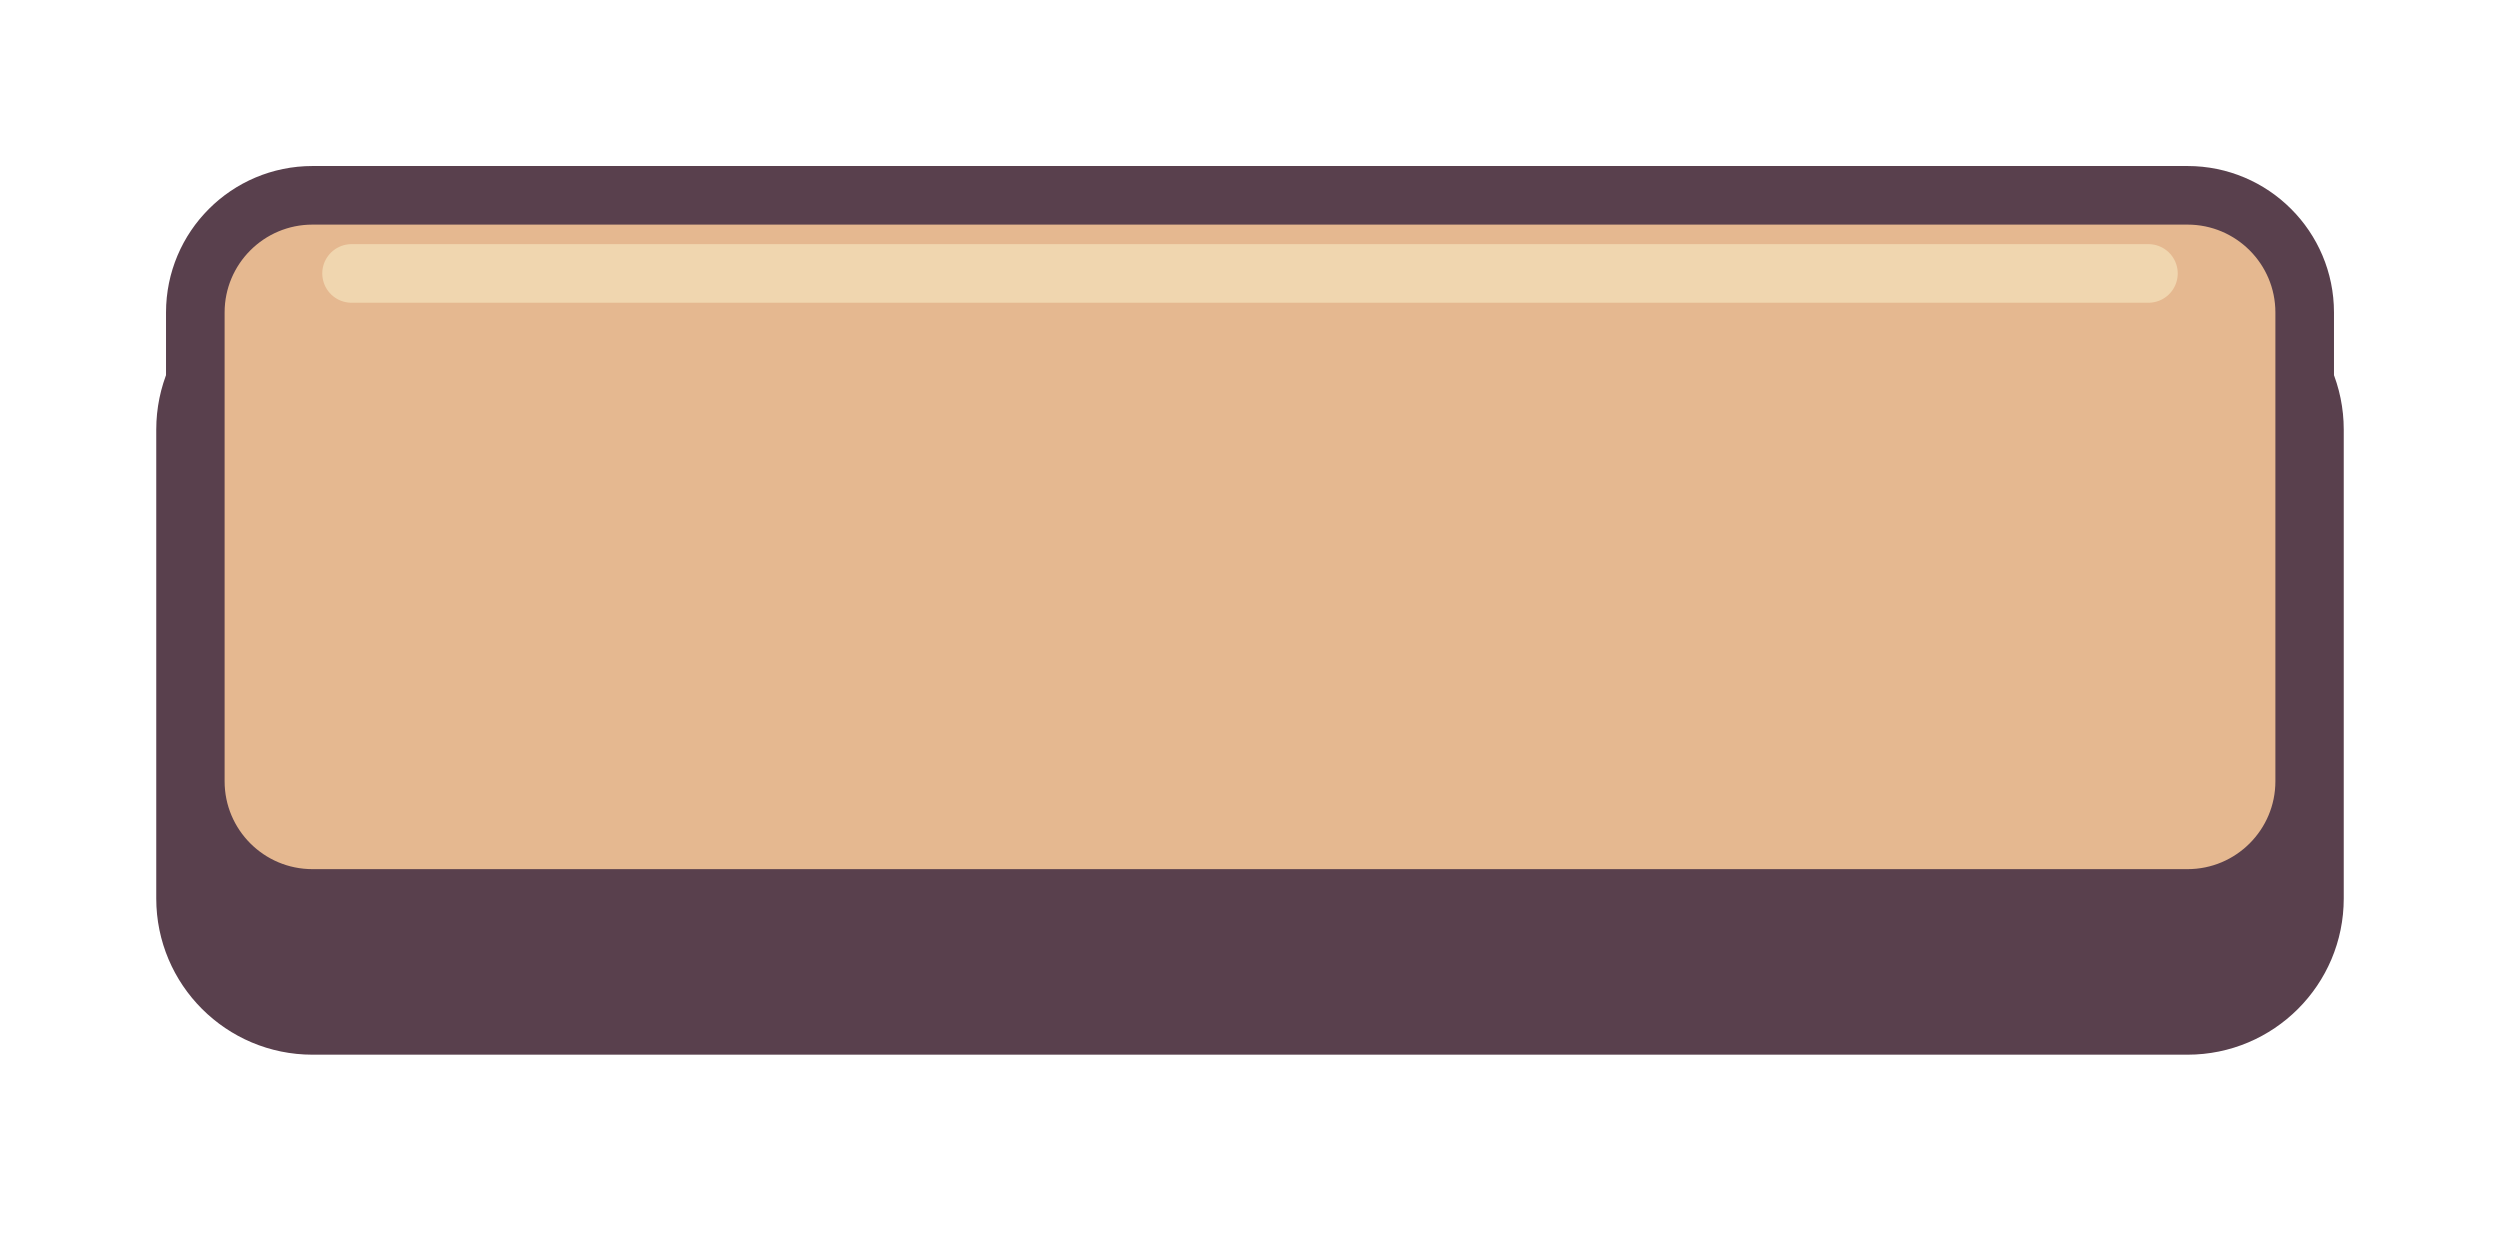
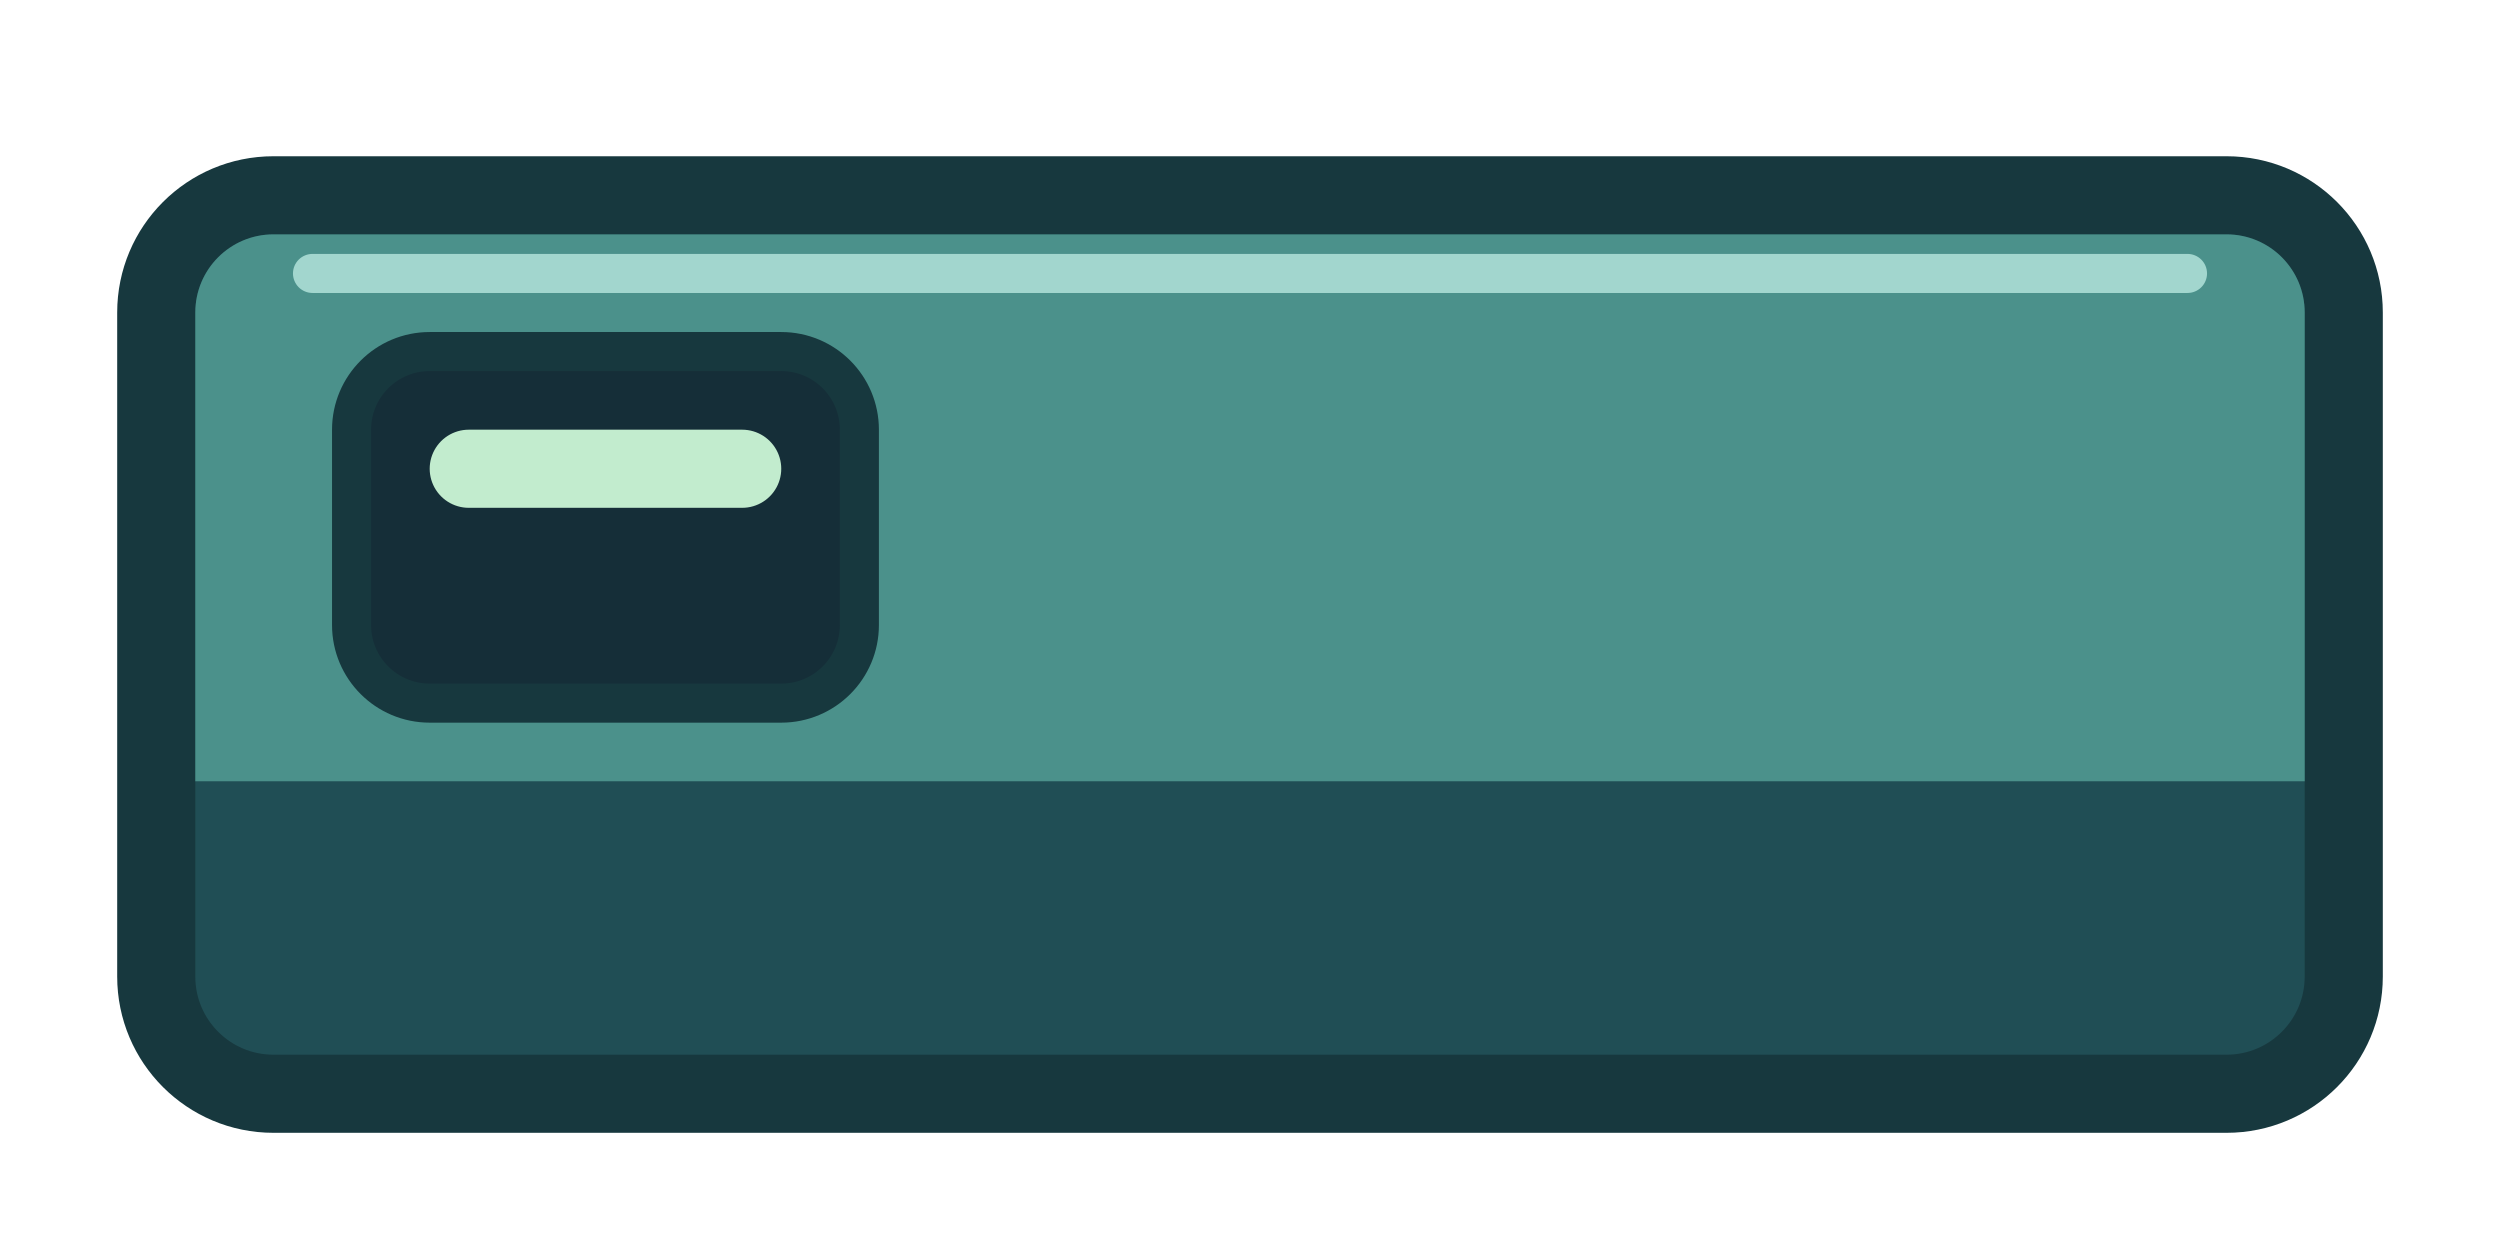
<svg xmlns="http://www.w3.org/2000/svg" viewBox="0 0 64 32">
-   <rect x="4" y="7" width="56" height="20" rx="4" fill="#59404d" />
-   <rect x="5" y="5" width="54" height="18" rx="3" fill="#e5b890" stroke="#59404d" stroke-width="1.5" />
-   <path d="M9 7h46" fill="none" stroke="#f0d6af" stroke-width="1.5" stroke-linecap="round" />
+   <rect x="4" y="5" width="56" height="23" rx="3" fill="#204e55" stroke="#17383e" stroke-width="2" />
+   <path d="M5 8a2 2 0 0 1 2-2h50a2 2 0 0 1 2 2v12H5z" fill="#4b918b" />
+   <path d="M8 7h48" stroke="#a2d6ce" stroke-linecap="round" />
+   <rect x="9" y="9" width="13" height="9" rx="2" fill="#152e38" stroke="#17383e" />
+   <path d="M12 12h7" stroke="#c2ecce" stroke-width="2" stroke-linecap="round" />
</svg>
